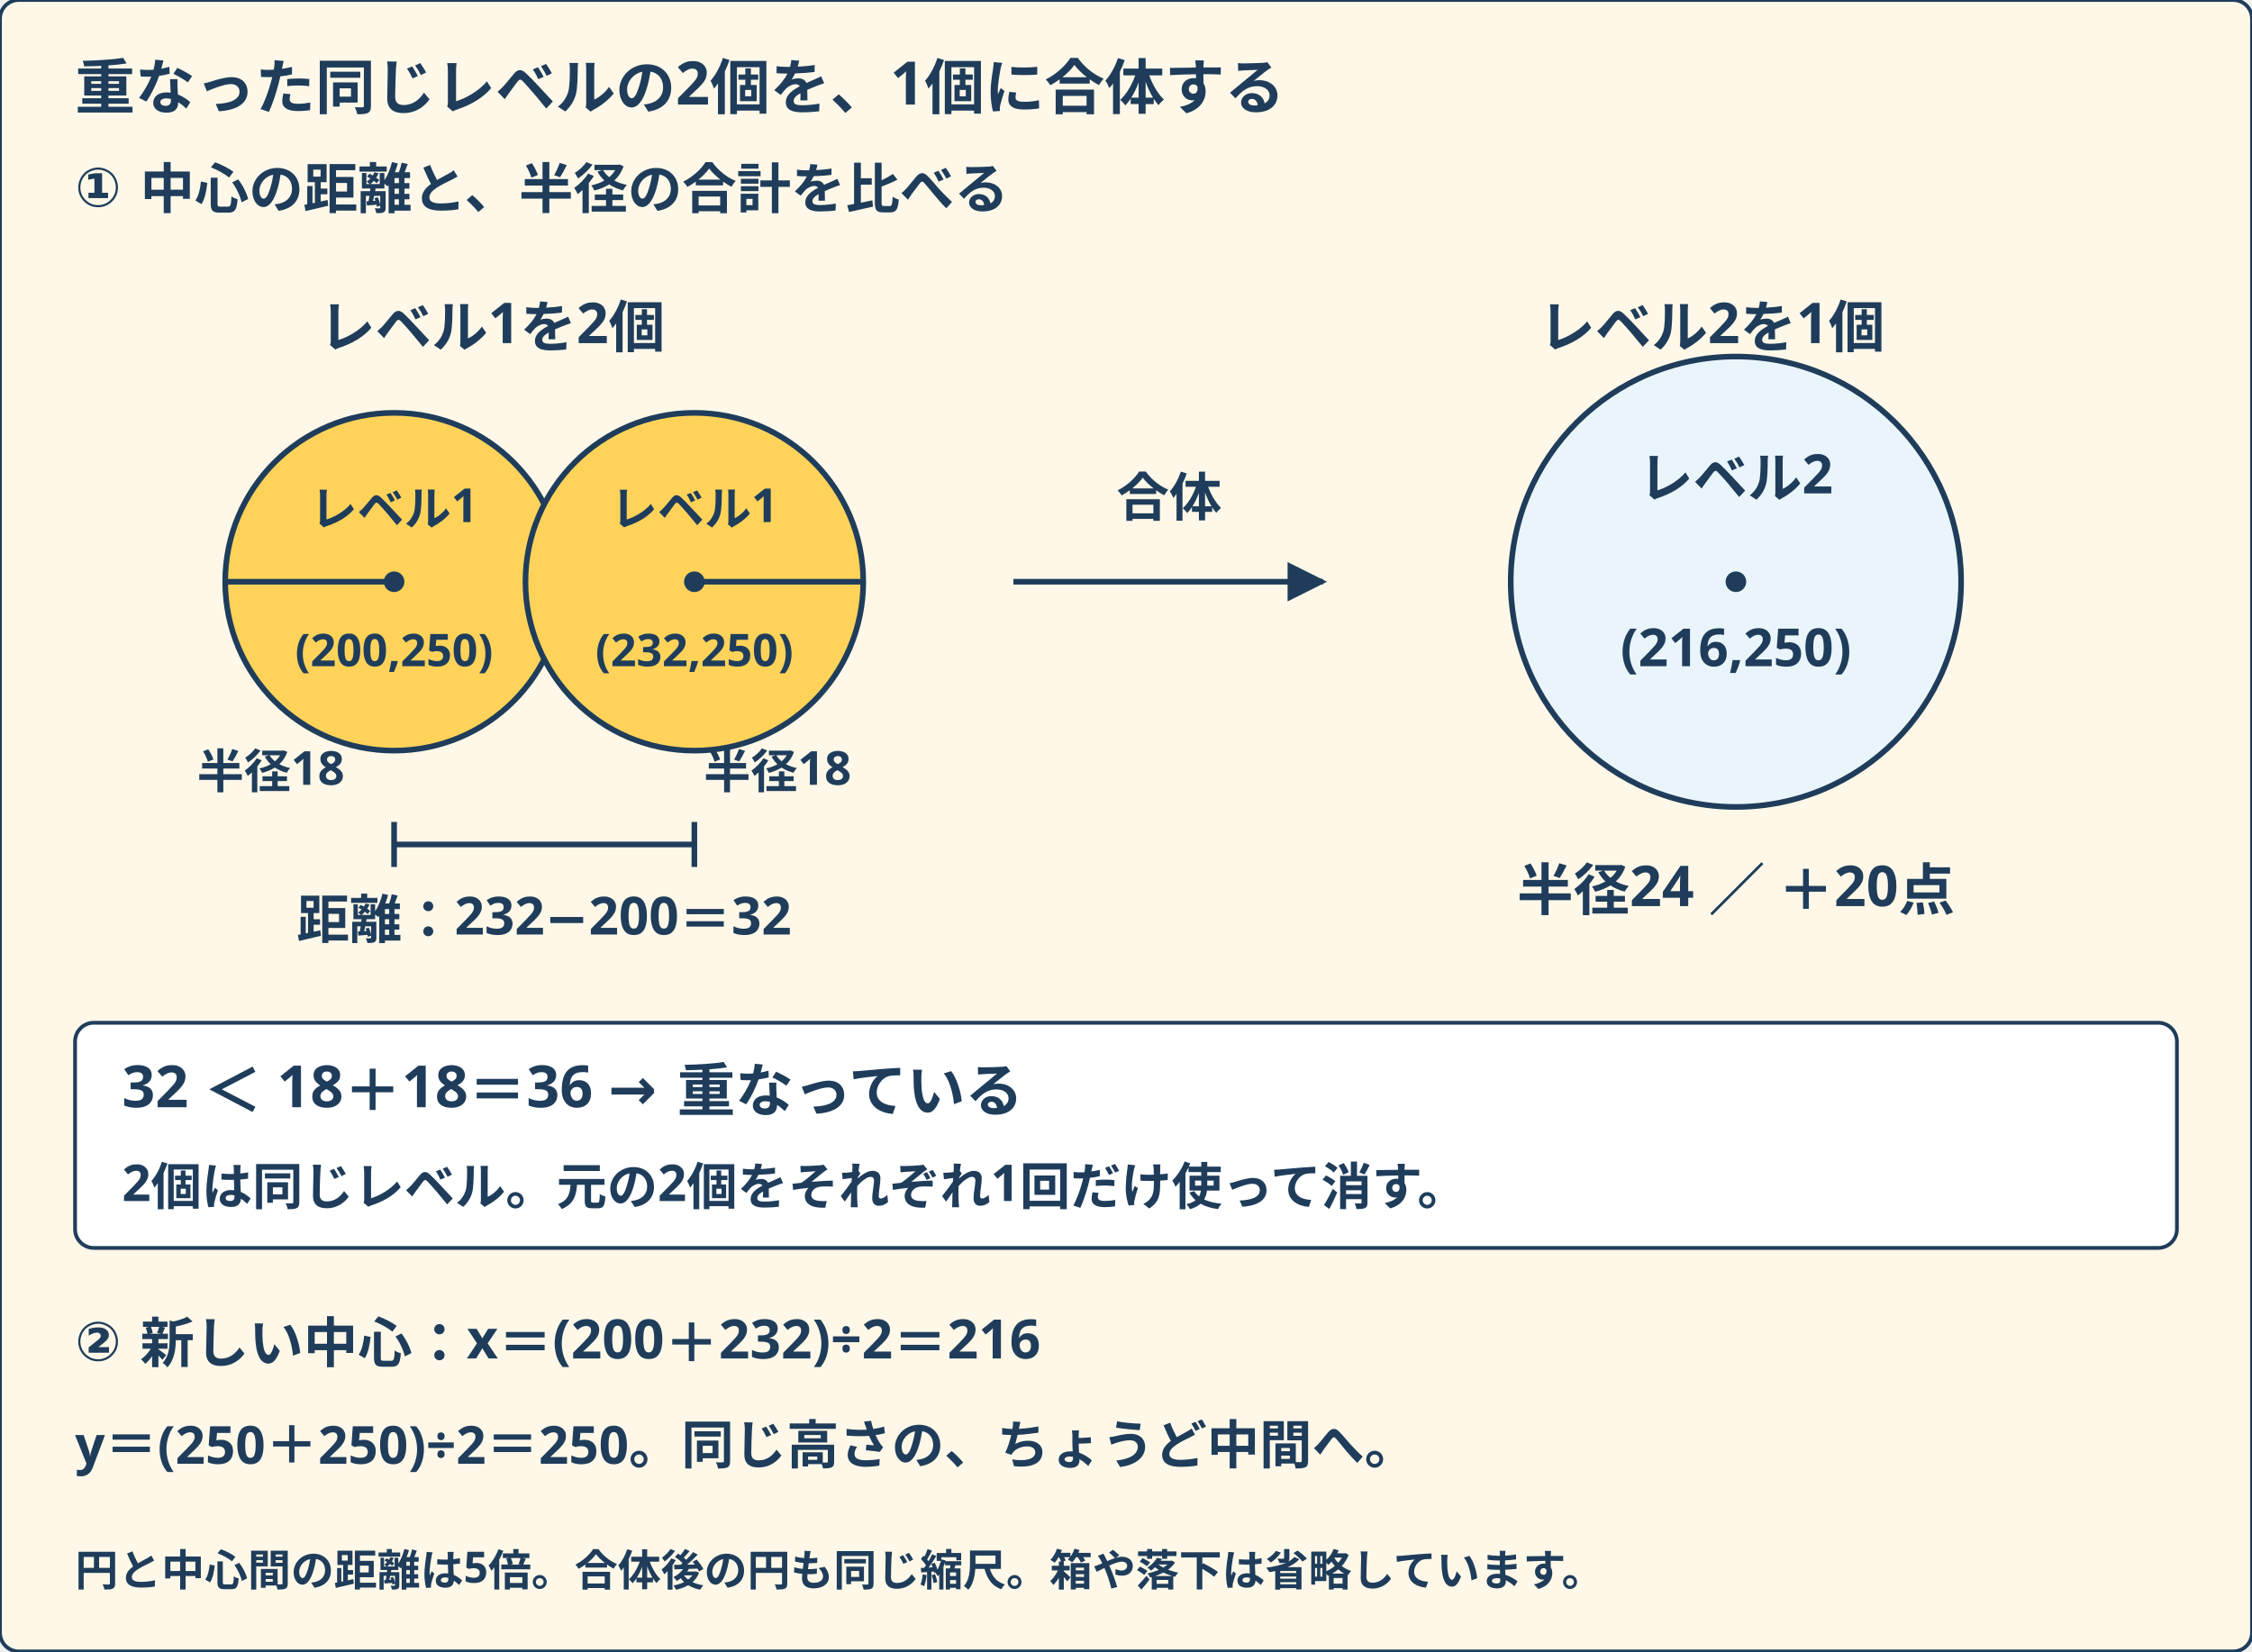
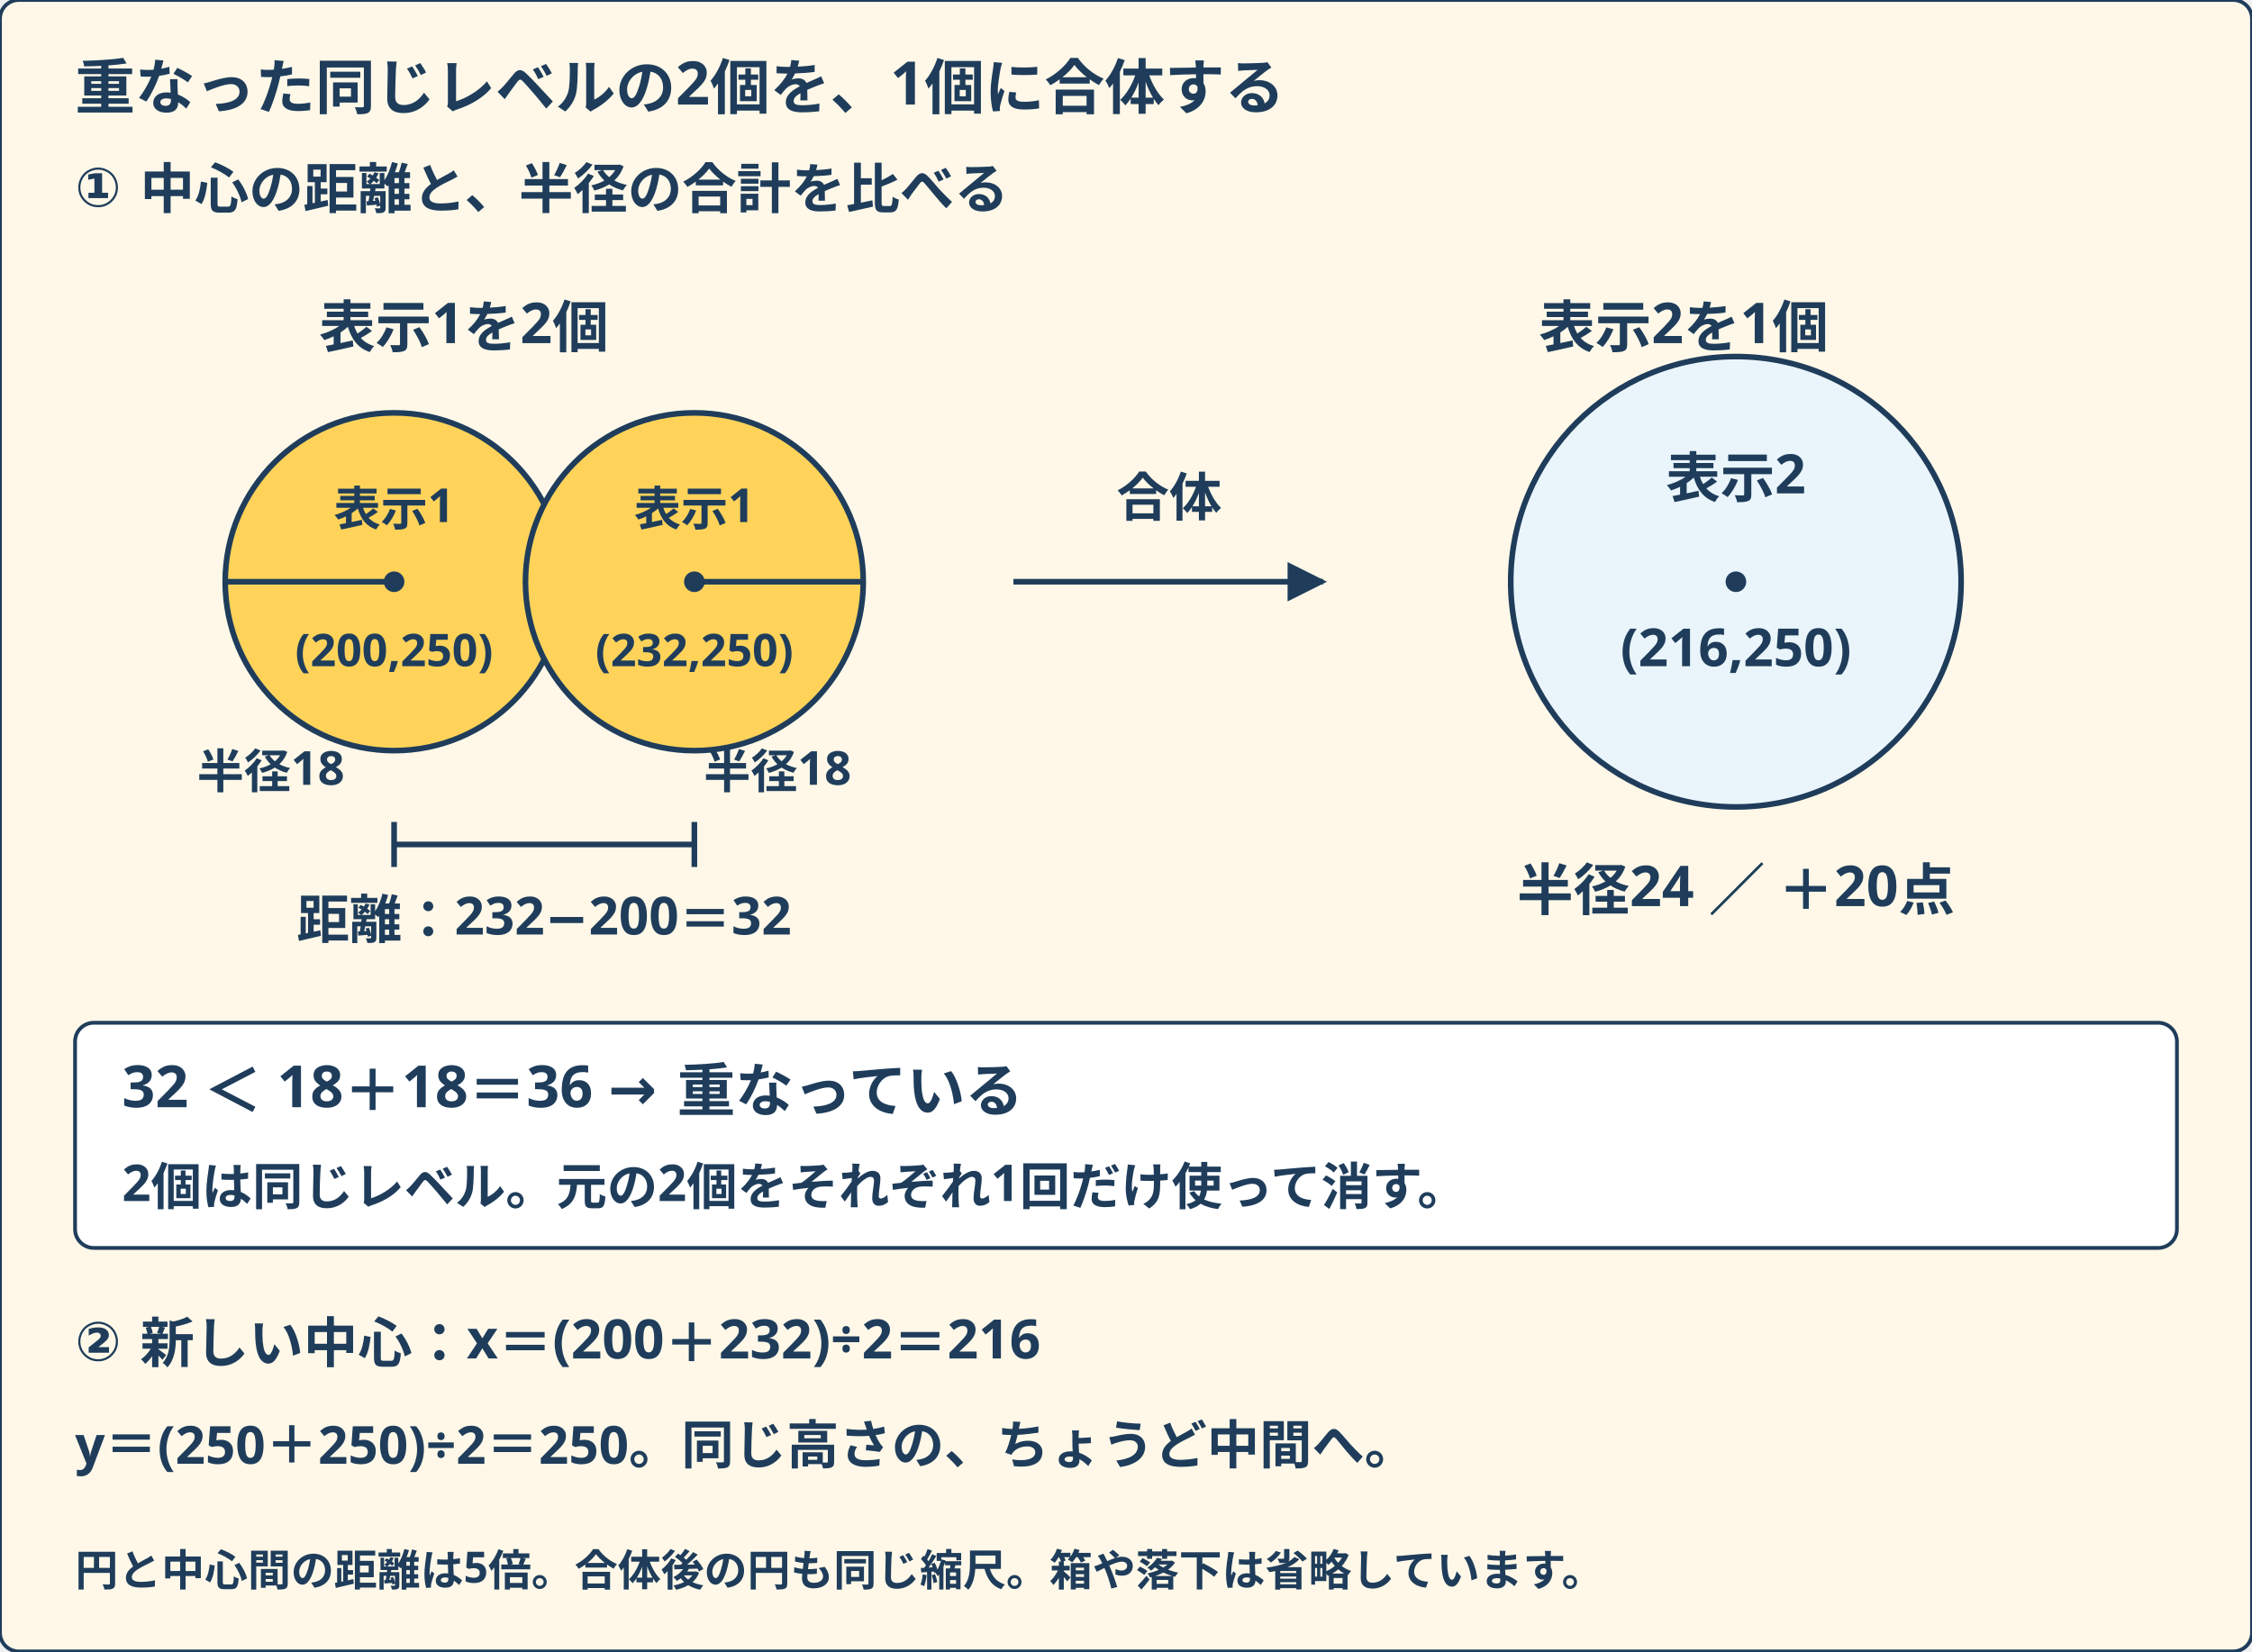
<svg xmlns="http://www.w3.org/2000/svg" width="1200" height="880" viewBox="0 0 1200 880" role="img" aria-labelledby="title desc" lang="ja">
  <defs>
    <marker id="arrow" viewBox="0 0 10 10" refX="9" refY="5" markerWidth="7" markerHeight="7" orient="auto">
      <path d="M0 0 10 5 0 10Z" fill="#1F3D5B" />
    </marker>
    <style>text{font-family:"Yu Gothic","Meiryo",sans-serif;font-weight:700}</style>
  </defs>
  <rect x="0" y="0" width="1200" height="880" rx="10" fill="#FFF8E8" stroke="#1F3D5B" stroke-width="2" />
  <text x="40" y="58" font-size="32" text-anchor="start" fill="#1F3D5B">重なった同じレベルの2個を、1個に合体する</text>
  <text x="40" y="110" font-size="29" text-anchor="start" fill="#1F3D5B">① 中心の距離と、半径の合計を比べる</text>
-   <text x="170" y="185" font-size="30" text-anchor="start" fill="#1F3D5B">レベル1を2個</text>
+   <text x="170" y="185" font-size="30" text-anchor="start" fill="#1F3D5B">表示1を2個</text>
  <circle cx="210" cy="310" r="90" fill="#FFD35A" stroke="#1F3D5B" stroke-width="3" />
  <circle cx="370" cy="310" r="90" fill="#FFD35A" stroke="#1F3D5B" stroke-width="3" />
-   <text x="210" y="280" font-size="25" text-anchor="middle" fill="#1F3D5B">レベル1</text>
+   <text x="210" y="280" font-size="25" text-anchor="middle" fill="#1F3D5B">表示1</text>
  <circle cx="210" cy="310" r="4" fill="#1F3D5B" stroke="#1F3D5B" stroke-width="3" />
  <text x="210" y="355" font-size="24" text-anchor="middle" fill="#1F3D5B">(200,250)</text>
-   <text x="370" y="280" font-size="25" text-anchor="middle" fill="#1F3D5B">レベル1</text>
+   <text x="370" y="280" font-size="25" text-anchor="middle" fill="#1F3D5B">表示1</text>
  <circle cx="370" cy="310" r="4" fill="#1F3D5B" stroke="#1F3D5B" stroke-width="3" />
  <text x="370" y="355" font-size="24" text-anchor="middle" fill="#1F3D5B">(232,250)</text>
  <path d="M210 310 L120 310" fill="none" stroke="#1F3D5B" stroke-width="3" />
  <path d="M370 310 L460 310" fill="none" stroke="#1F3D5B" stroke-width="3" />
  <text x="105" y="420" font-size="25" text-anchor="start" fill="#1F3D5B">半径18</text>
  <text x="375" y="420" font-size="25" text-anchor="start" fill="#1F3D5B">半径18</text>
  <path d="M210 450 L370 450" fill="none" stroke="#1F3D5B" stroke-width="3" />
  <path d="M210 438 L210 462" fill="none" stroke="#1F3D5B" stroke-width="3" />
  <path d="M370 438 L370 462" fill="none" stroke="#1F3D5B" stroke-width="3" />
  <text x="290" y="500" font-size="28" text-anchor="middle" fill="#1F3D5B">距離：232−200＝32</text>
  <path d="M540 310 L705 310" fill="none" stroke="#1F3D5B" stroke-width="3" marker-end="url(#arrow)" />
  <text x="623" y="275" font-size="28" text-anchor="middle" fill="#1F3D5B">合体</text>
-   <text x="820" y="185" font-size="30" text-anchor="start" fill="#1F3D5B">レベル2を1個</text>
+   <text x="820" y="185" font-size="30" text-anchor="start" fill="#1F3D5B">表示2を1個</text>
  <circle cx="925" cy="310" r="120" fill="#EAF5FB" stroke="#1F3D5B" stroke-width="3" />
-   <text x="925" y="265" font-size="29" text-anchor="middle" fill="#1F3D5B">レベル2</text>
+   <text x="925" y="265" font-size="29" text-anchor="middle" fill="#1F3D5B">表示2</text>
  <circle cx="925" cy="310" r="4" fill="#1F3D5B" stroke="#1F3D5B" stroke-width="3" />
  <text x="925" y="355" font-size="28" text-anchor="middle" fill="#1F3D5B">(216,250)</text>
  <text x="925" y="485" font-size="30" text-anchor="middle" fill="#1F3D5B">半径24 ／ ＋20点</text>
  <rect x="40" y="545" width="1120" height="120" rx="10" fill="#FFFFFF" stroke="#1F3D5B" stroke-width="2" />
  <text x="65" y="590" font-size="31" text-anchor="start" fill="#1F3D5B">32 ＜ 18＋18＝36 → 重なっている</text>
  <text x="65" y="640" font-size="27" text-anchor="start" fill="#1F3D5B">2個は同じレベル。元の2個をそれぞれ1回だけ使って消す。</text>
  <text x="40" y="725" font-size="29" text-anchor="start" fill="#1F3D5B">② 新しい中心：x＝(200＋232)÷2＝216</text>
  <text x="40" y="780" font-size="28" text-anchor="start" fill="#1F3D5B">y＝(250＋250)÷2＝250。同じ高さの、ちょうど中間へ。</text>
  <text x="40" y="845" font-size="23" text-anchor="start" fill="#1F3D5B">円と中心間の距離は5倍。合体後の円も同じ縮尺。箱や落下は省略しています。</text>
</svg>
